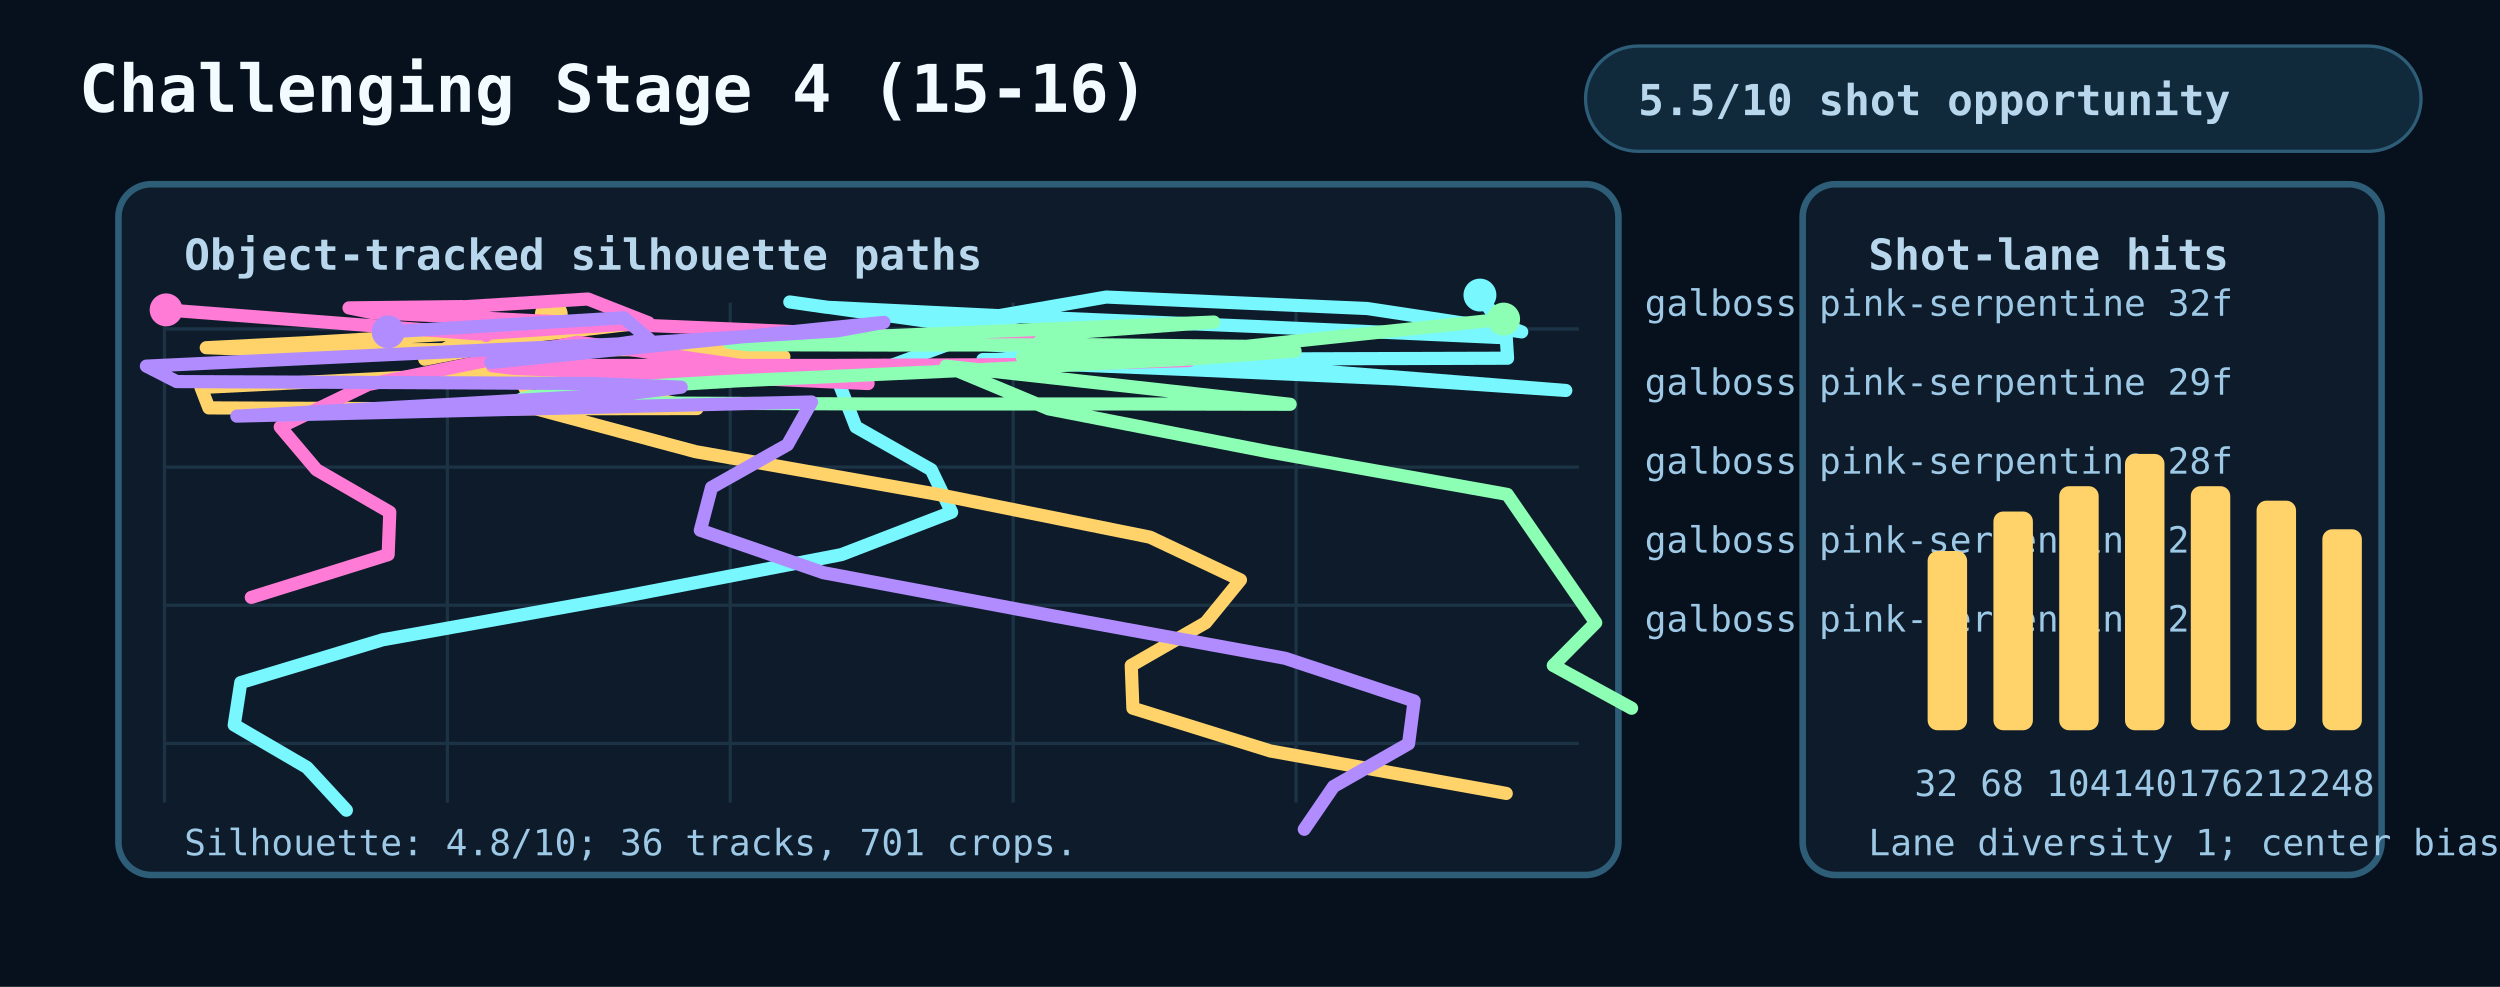
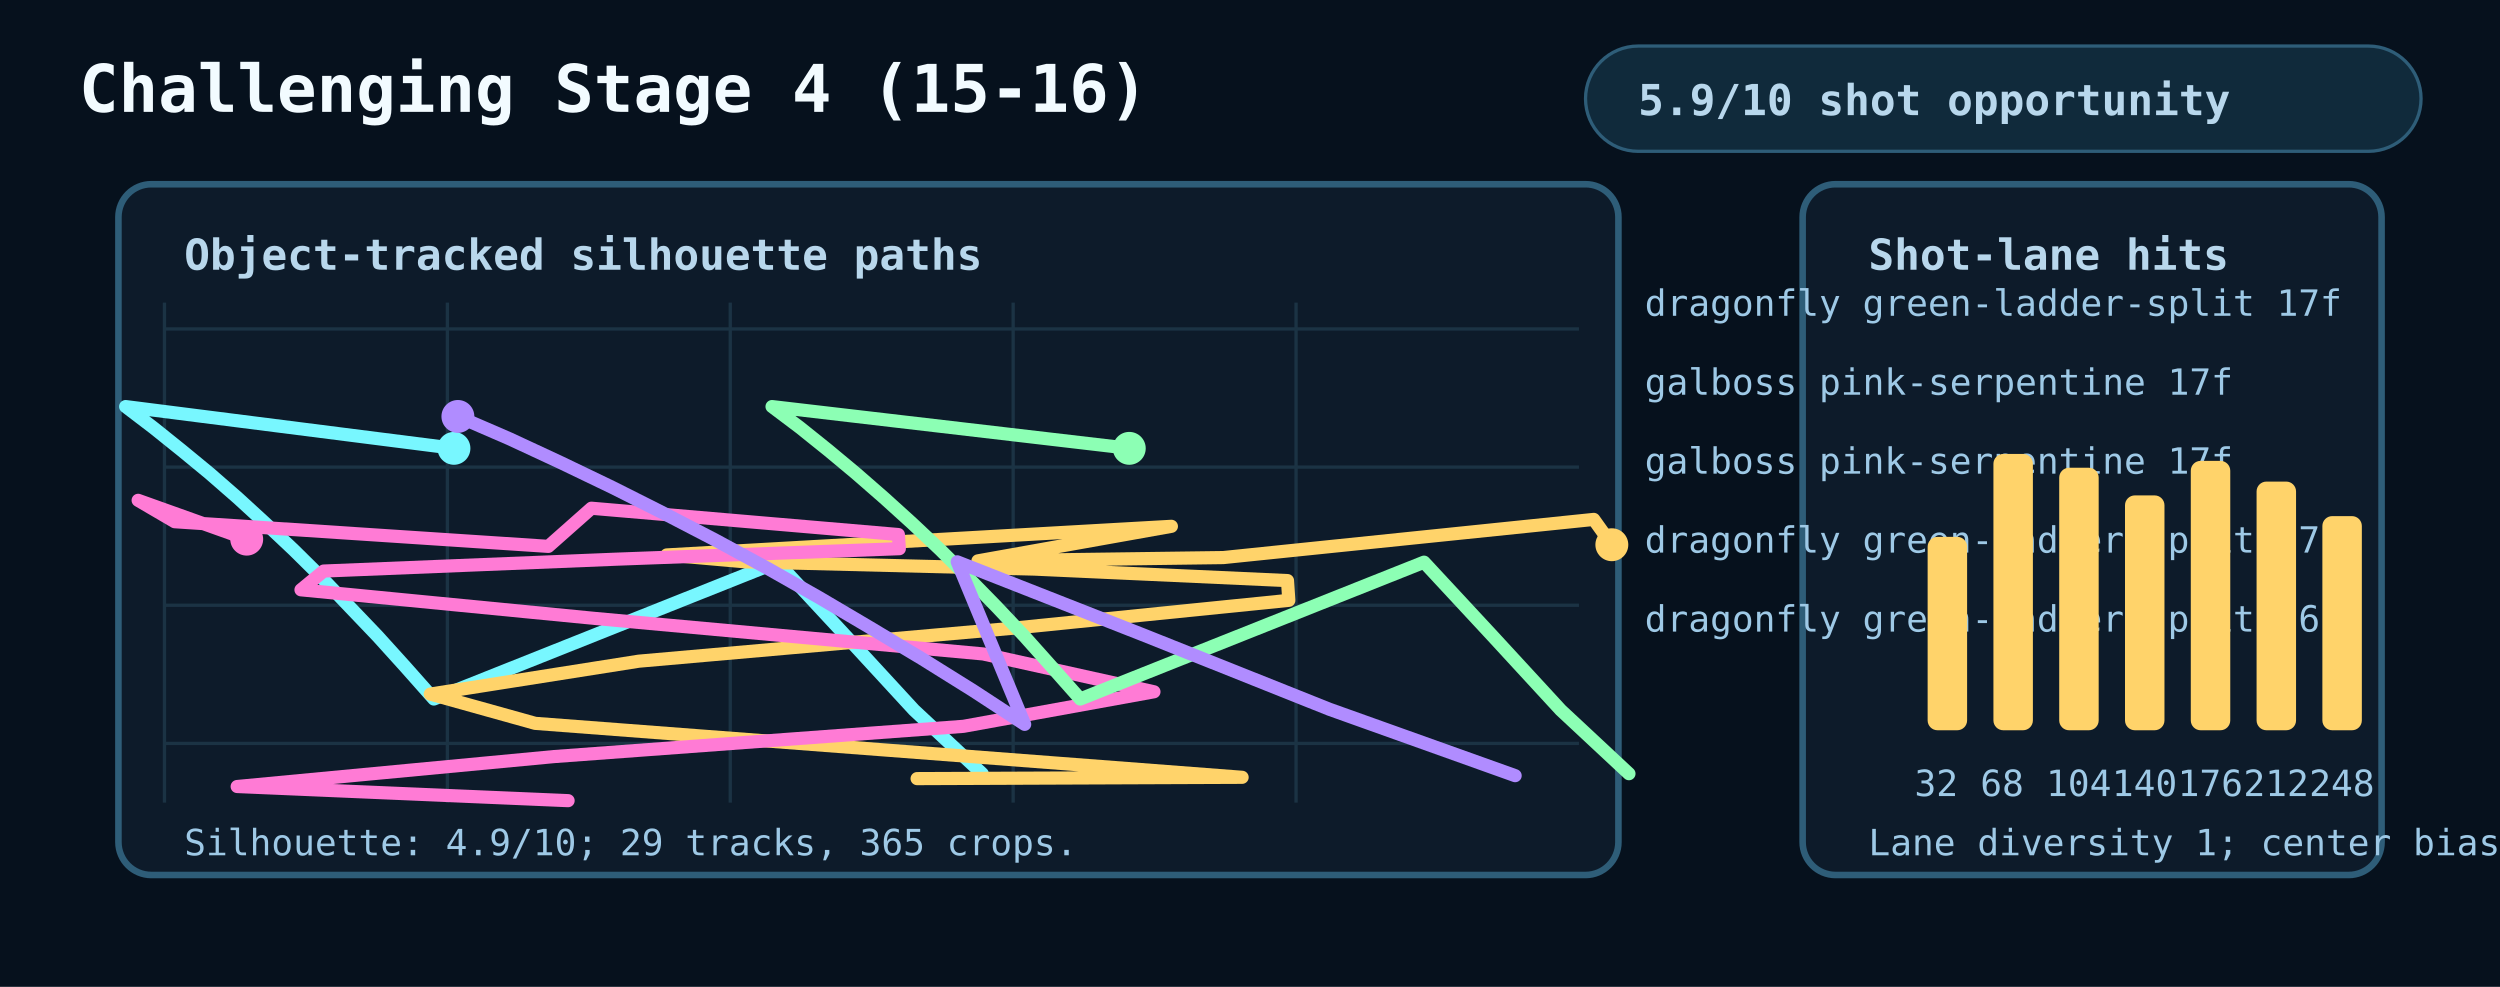
<svg xmlns="http://www.w3.org/2000/svg" width="760" height="300" viewBox="0 0 760 300" role="img" aria-labelledby="title desc">
  <style>
    .bg{fill:#06111d}.panel{fill:#0d1b2a;stroke:#2e5d78;stroke-width:2}.grid{stroke:#1b3344;stroke-width:1}.text{fill:#f2fbff;font:700 20px ui-monospace,Menlo,monospace}.small{fill:#b8d7ec;font:700 13px ui-monospace,Menlo,monospace}.tiny{fill:#9ec9e6;font:11px ui-monospace,Menlo,monospace}.pill{fill:#102a3b;stroke:#2e5d78}
  </style>
  <rect class="bg" x="0" y="0" width="760" height="300" />
  <text class="text" x="24" y="34">Challenging Stage 4 (15-16)</text>
  <rect class="pill" x="482" y="14" width="254" height="32" rx="16" />
-   <text class="small" x="498" y="35">5.5/10 shot opportunity</text>
+   <text class="small" x="498" y="35">5.9/10 shot opportunity</text>
  <rect class="panel" x="36" y="56" width="456" height="210" rx="10" />
  <rect class="panel" x="548" y="56" width="176" height="210" rx="10" />
  <text class="small" x="56" y="82">Object-tracked silhouette paths</text>
  <text class="small" x="568" y="82">Shot-lane hits</text>
  <line class="grid" x1="50" y1="92" x2="50" y2="244" />
  <line class="grid" x1="136" y1="92" x2="136" y2="244" />
  <line class="grid" x1="222" y1="92" x2="222" y2="244" />
  <line class="grid" x1="308" y1="92" x2="308" y2="244" />
  <line class="grid" x1="394" y1="92" x2="394" y2="244" />
  <line class="grid" x1="50" y1="100" x2="480" y2="100" />
  <line class="grid" x1="50" y1="142" x2="480" y2="142" />
  <line class="grid" x1="50" y1="184" x2="480" y2="184" />
  <line class="grid" x1="50" y1="226" x2="480" y2="226" />
-   <polyline points="449.9,89.7 455.9,98.4 462.6,100.9 415.7,93.8 336.3,90.3 295.4,97.4 325.7,103.8 240.1,91.8 251.2,93.4 304.6,96 382.9,99.3 457.9,102.7 458.3,108.9 391.5,109.1 330,109.1 298.8,109.3 310.8,110.3 359.9,112.3 424.4,115.2 476,118.7 290.2,104 255.2,116.9 260.2,129.8 283.1,142.8 289.3,155.7 255.8,168.6 188.2,181.6 116.3,194.5 73.2,207.5 71.2,220.4 93.3,233.3 105.3,246.3" fill="none" stroke="#78f7ff" stroke-width="4" stroke-linecap="round" stroke-linejoin="round" />
-   <circle cx="449.9" cy="89.7" r="5" fill="#78f7ff" />
-   <text class="tiny" x="500" y="96" fill="#78f7ff">galboss pink-serpentine 32f</text>
-   <polyline points="167.6,95.7 162.1,102.8 129.1,109.2 137.7,104.8 195.7,98.1 92.7,104.2 62.7,105.7 78.7,106.3 129.7,106.3 191.1,106.3 234.3,106.9 238.3,108.4 199.1,111 131.1,114.3 61.1,117.8 63.5,124 137.5,124.3 211.9,124.2 156,111.3 163,124.3 211.4,137.3 285.1,150.3 349.6,163.3 377.1,176.3 366.5,189.3 343.9,202.3 344.4,215.3 386.2,228.3 457.9,241.2" fill="none" stroke="#ffd36a" stroke-width="4" stroke-linecap="round" stroke-linejoin="round" />
-   <circle cx="167.6" cy="95.7" r="5" fill="#ffd36a" />
-   <text class="tiny" x="500" y="120" fill="#ffd36a">galboss pink-serpentine 29f</text>
-   <polyline points="50.5,94.2 145.2,101.5 197.1,98.1 178.7,90.9 140.3,93.3 147.8,102 140.5,93.2 106.1,93.6 113,95 162.6,97.5 238.7,100.7 313.7,104.1 360.1,107.3 361.4,109.6 318.9,110.8 251,111.1 185.9,111.1 149.7,111.2 156.3,112 201.1,113.8 263.9,116.6 175.6,104 111.9,116.9 85.2,129.8 96.2,142.8 118.5,155.7 118,168.6 76.4,181.6" fill="none" stroke="#ff7bd5" stroke-width="4" stroke-linecap="round" stroke-linejoin="round" />
-   <circle cx="50.5" cy="94.2" r="5" fill="#ff7bd5" />
-   <text class="tiny" x="500" y="144" fill="#ff7bd5">galboss pink-serpentine 28f</text>
-   <polyline points="457.1,97 374,105.8 310.8,108.7 318.4,101.7 369,97.9 221.7,104.1 227.4,104.8 271.6,104.9 332.6,104.8 381.1,105.3 393.7,106.7 362.5,109.1 297.6,112.4 223.8,115.8 170.4,118.9 158.7,121.2 194,122.5 262.7,122.8 338.3,122.8 392.2,122.9 287.6,111.3 318.8,124.3 385.4,137.3 458.2,150.3 485.1,189.3 472.2,202.3 496,215.3" fill="none" stroke="#8cffb4" stroke-width="4" stroke-linecap="round" stroke-linejoin="round" />
-   <circle cx="457.1" cy="97" r="5" fill="#8cffb4" />
-   <text class="tiny" x="500" y="168" fill="#8cffb4">galboss pink-serpentine 27f</text>
-   <polyline points="118,100.9 189.6,96.6 197.4,103.2 149.2,110.2 268.7,98 254.4,100.6 197.9,104.1 118.3,107.8 44.5,111.3 53.7,116 121.1,116.3 180.5,116.6 207.1,117.7 190.1,119.8 137.2,122.9 72,126.5 246.7,122.2 239.4,135.2 216.3,148.2 212.9,161.2 250.3,174.1 320,187.2 390.6,200.1 429.9,213.1 428.2,226.1 405.4,239.1 396.5,252.1" fill="none" stroke="#b08cff" stroke-width="4" stroke-linecap="round" stroke-linejoin="round" />
-   <circle cx="118" cy="100.9" r="5" fill="#b08cff" />
-   <text class="tiny" x="500" y="192" fill="#b08cff">galboss pink-serpentine 27f</text>
-   <rect x="586" y="167.5" width="12" height="54.5" rx="3" fill="#ffd36a" />
+   <polyline points="138,136.3 38.2,123.6 46.6,130 55.2,136.9 63.7,143.9 72.3,151.4 80.7,159.1 89.3,167.2 97.8,175.6 106.2,184.4 114.8,193.4 123.3,202.8 131.9,212.5 236.3,170.9 257,193.2 277.9,215.9 298.6,235.2" fill="none" stroke="#78f7ff" stroke-width="4" stroke-linecap="round" stroke-linejoin="round" />
+   <circle cx="138" cy="136.3" r="5" fill="#78f7ff" />
+   <text class="tiny" x="500" y="96" fill="#78f7ff">dragonfly green-ladder-split 17f</text>
+   <polyline points="490,165.6 484.5,157.9 371.9,169.5 297.3,170.5 356.1,160 202.7,168.7 226.6,170.8 314.4,173 391.4,176.5 391.8,182.5 307.7,191 194.2,201 130.8,211 162.7,219.9 269.1,228 377.6,236.3 278.8,236.7" fill="none" stroke="#ffd36a" stroke-width="4" stroke-linecap="round" stroke-linejoin="round" />
+   <circle cx="490" cy="165.6" r="5" fill="#ffd36a" />
+   <text class="tiny" x="500" y="120" fill="#ffd36a">galboss pink-serpentine 17f</text>
+   <polyline points="75,163.9 42,152.1 53.1,158.6 166.7,166.1 179.8,154.5 273.1,162.5 273.4,166.8 187.1,170 98.4,173.6 91.5,179.3 180.8,188 298.9,198.8 350.8,210.3 292.9,220.8 168.4,230 72.1,239.1 172.7,243.4" fill="none" stroke="#ff7bd5" stroke-width="4" stroke-linecap="round" stroke-linejoin="round" />
+   <circle cx="75" cy="163.9" r="5" fill="#ff7bd5" />
+   <text class="tiny" x="500" y="144" fill="#ff7bd5">galboss pink-serpentine 17f</text>
+   <polyline points="343.3,136.3 234.7,123.6 243.2,130 251.8,136.9 260.2,143.9 268.8,151.4 277.3,159.1 285.9,167.2 294.3,175.6 302.9,184.4 311.4,193.4 319.8,202.8 328.4,212.5 432.9,170.9 453.6,193.2 474.5,215.9 495.2,235.2" fill="none" stroke="#8cffb4" stroke-width="4" stroke-linecap="round" stroke-linejoin="round" />
+   <circle cx="343.3" cy="136.3" r="5" fill="#8cffb4" />
+   <text class="tiny" x="500" y="168" fill="#8cffb4">dragonfly green-ladder-split 17f</text>
+   <polyline points="139.2,126.6 154.9,133.4 170.6,140.7 186.2,148.2 201.9,156.1 217.5,164.2 233.2,172.7 248.9,181.6 264.5,190.8 280.2,200.2 295.9,210 311.5,220.2 291,170.8 347.5,193 404.1,215.6 460.6,235.8" fill="none" stroke="#b08cff" stroke-width="4" stroke-linecap="round" stroke-linejoin="round" />
+   <circle cx="139.2" cy="126.6" r="5" fill="#b08cff" />
+   <text class="tiny" x="500" y="192" fill="#b08cff">dragonfly green-ladder-split 16f</text>
+   <rect x="586" y="163.2" width="12" height="58.8" rx="3" fill="#ffd36a" />
  <text class="tiny" x="582" y="242">32</text>
-   <rect x="606" y="155.5" width="12" height="66.5" rx="3" fill="#ffd36a" />
+   <rect x="606" y="138" width="12" height="84" rx="3" fill="#ffd36a" />
  <text class="tiny" x="602" y="242">68</text>
-   <rect x="626" y="147.8" width="12" height="74.2" rx="3" fill="#ffd36a" />
+   <rect x="626" y="142.2" width="12" height="79.8" rx="3" fill="#ffd36a" />
  <text class="tiny" x="622" y="242">104</text>
-   <rect x="646" y="138" width="12" height="84" rx="3" fill="#ffd36a" />
+   <rect x="646" y="150.6" width="12" height="71.4" rx="3" fill="#ffd36a" />
  <text class="tiny" x="642" y="242">140</text>
-   <rect x="666" y="147.8" width="12" height="74.2" rx="3" fill="#ffd36a" />
+   <rect x="666" y="140.1" width="12" height="81.9" rx="3" fill="#ffd36a" />
  <text class="tiny" x="662" y="242">176</text>
-   <rect x="686" y="152.2" width="12" height="69.8" rx="3" fill="#ffd36a" />
+   <rect x="686" y="146.4" width="12" height="75.6" rx="3" fill="#ffd36a" />
  <text class="tiny" x="682" y="242">212</text>
-   <rect x="706" y="160.9" width="12" height="61.1" rx="3" fill="#ffd36a" />
+   <rect x="706" y="156.9" width="12" height="65.1" rx="3" fill="#ffd36a" />
  <text class="tiny" x="702" y="242">248</text>
-   <text class="tiny" x="56" y="260">Silhouette: 4.8/10; 36 tracks, 701 crops.</text>
-   <text class="tiny" x="568" y="260">Lane diversity 1; center bias 0.173.</text>
+   <text class="tiny" x="56" y="260">Silhouette: 4.9/10; 29 tracks, 365 crops.</text>
+   <text class="tiny" x="568" y="260">Lane diversity 1; center bias 0.138.</text>
</svg>
